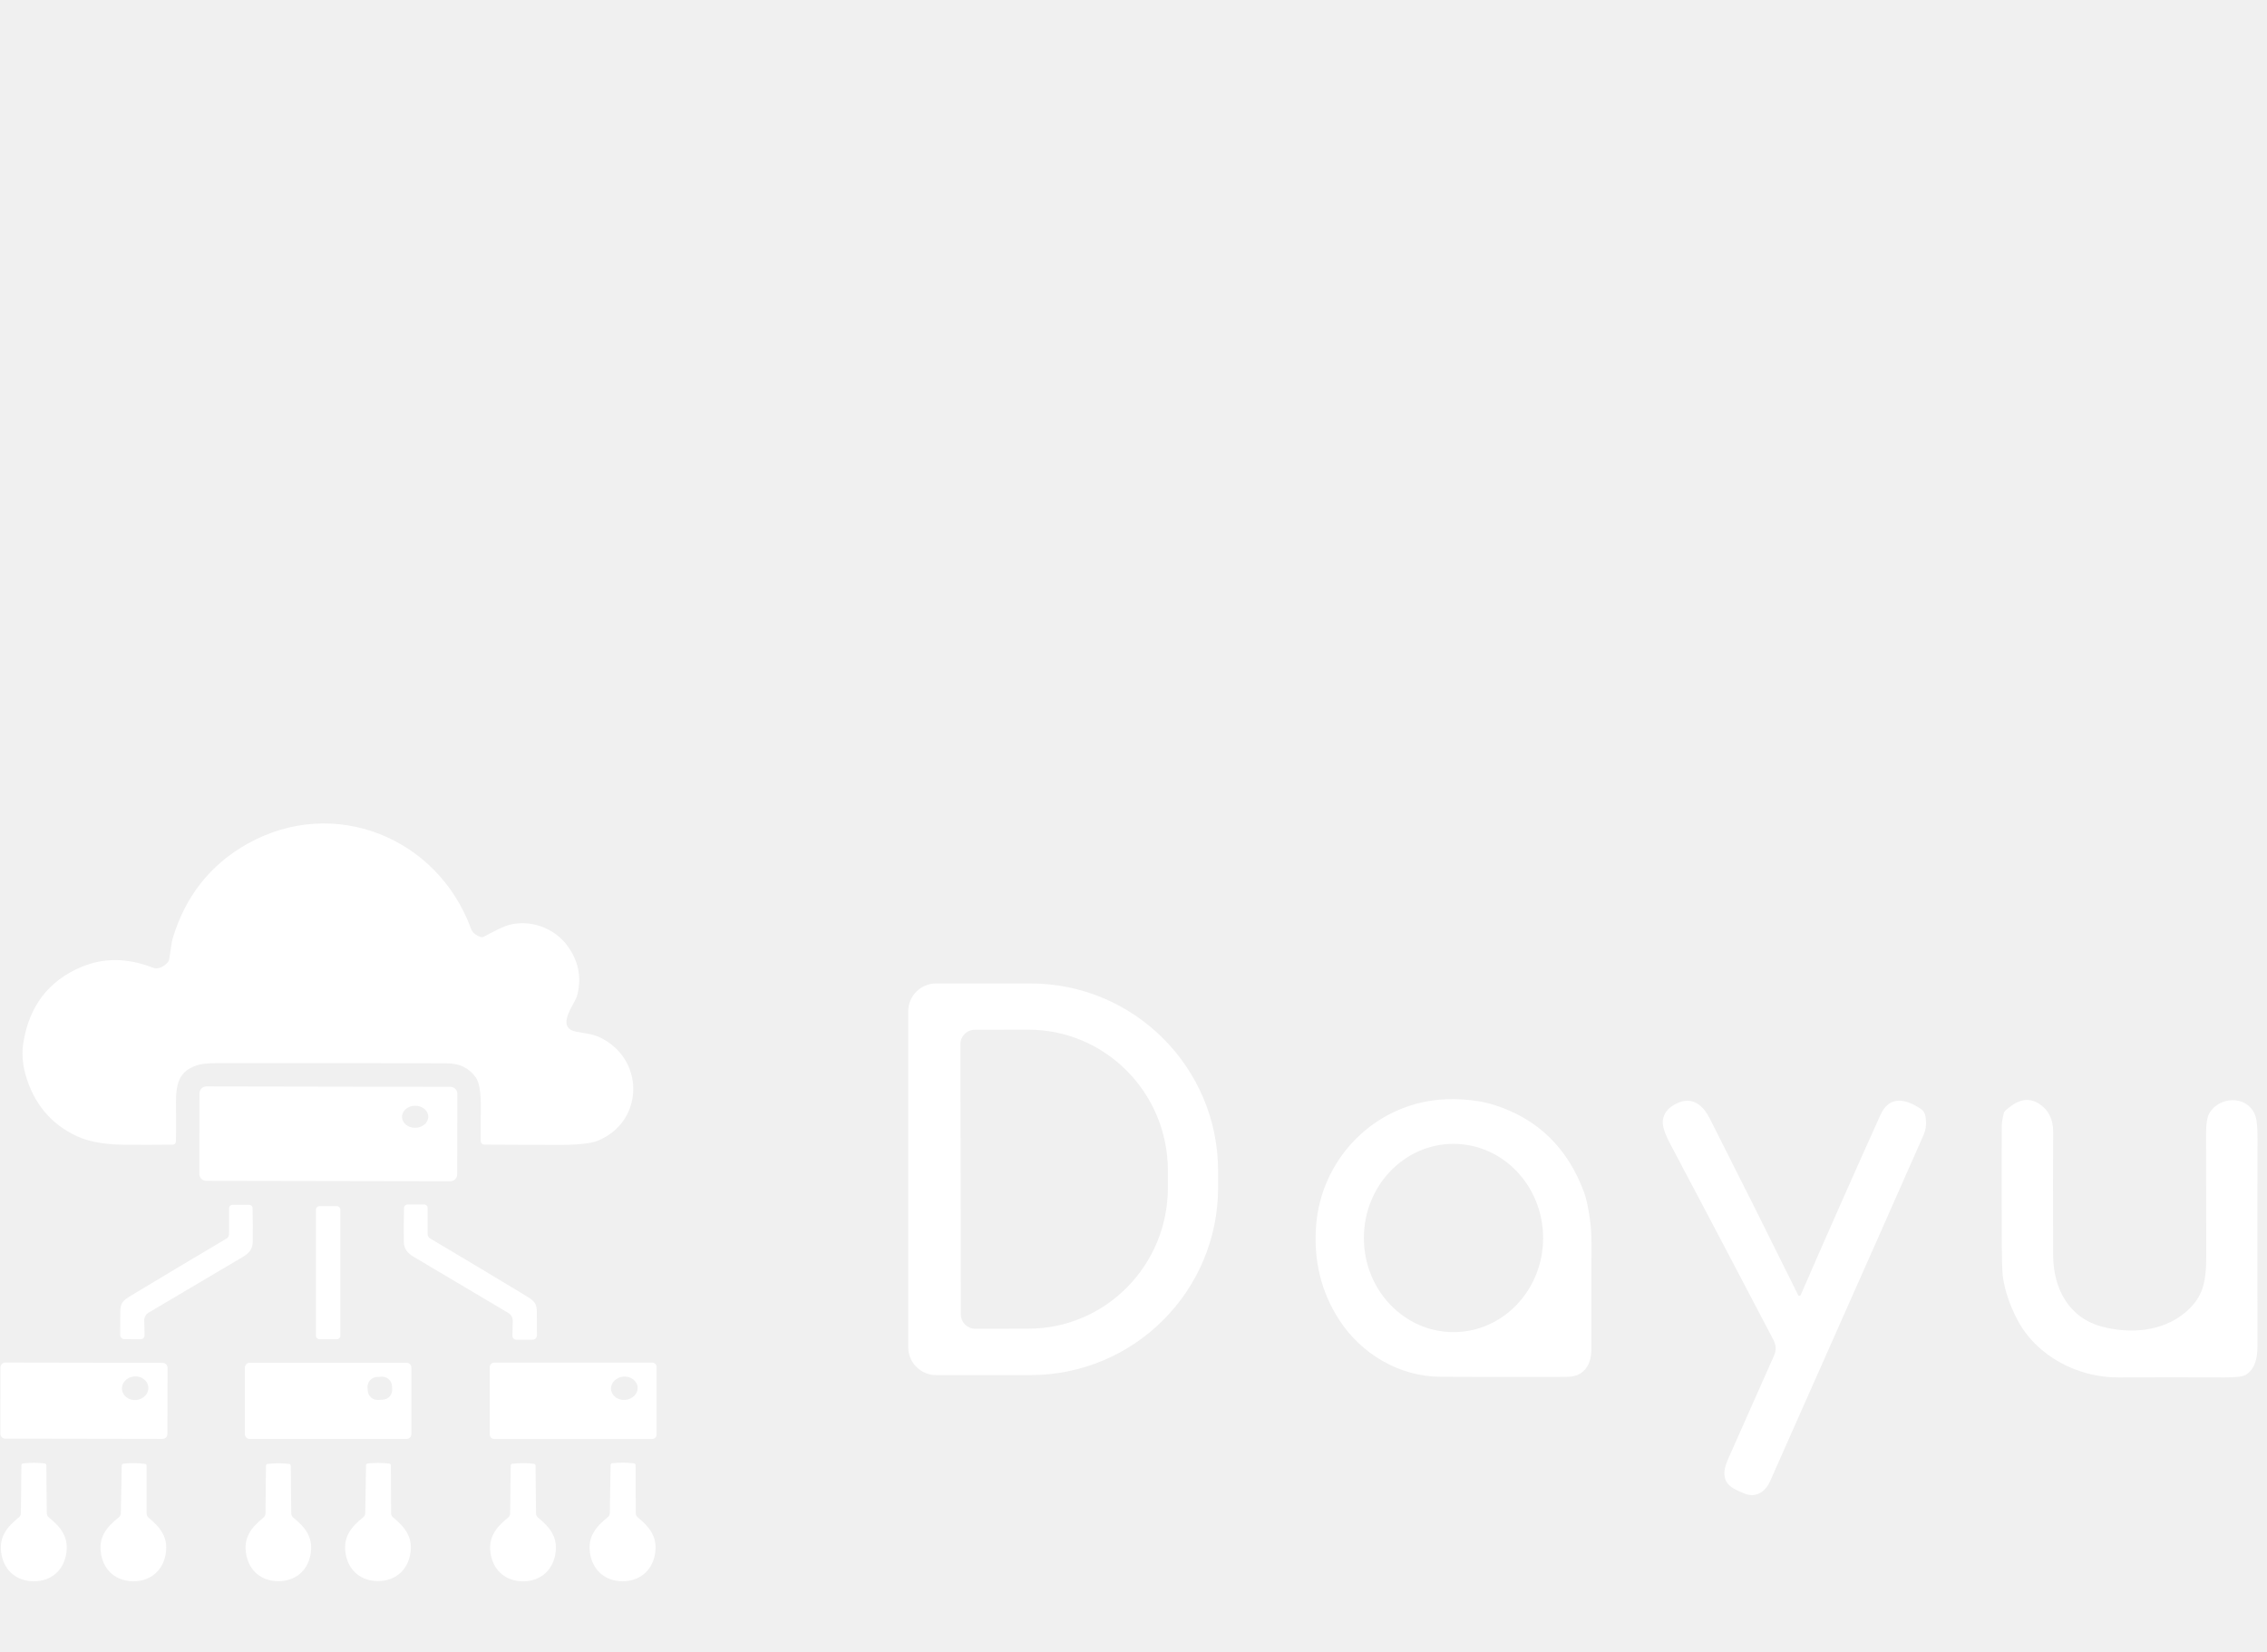
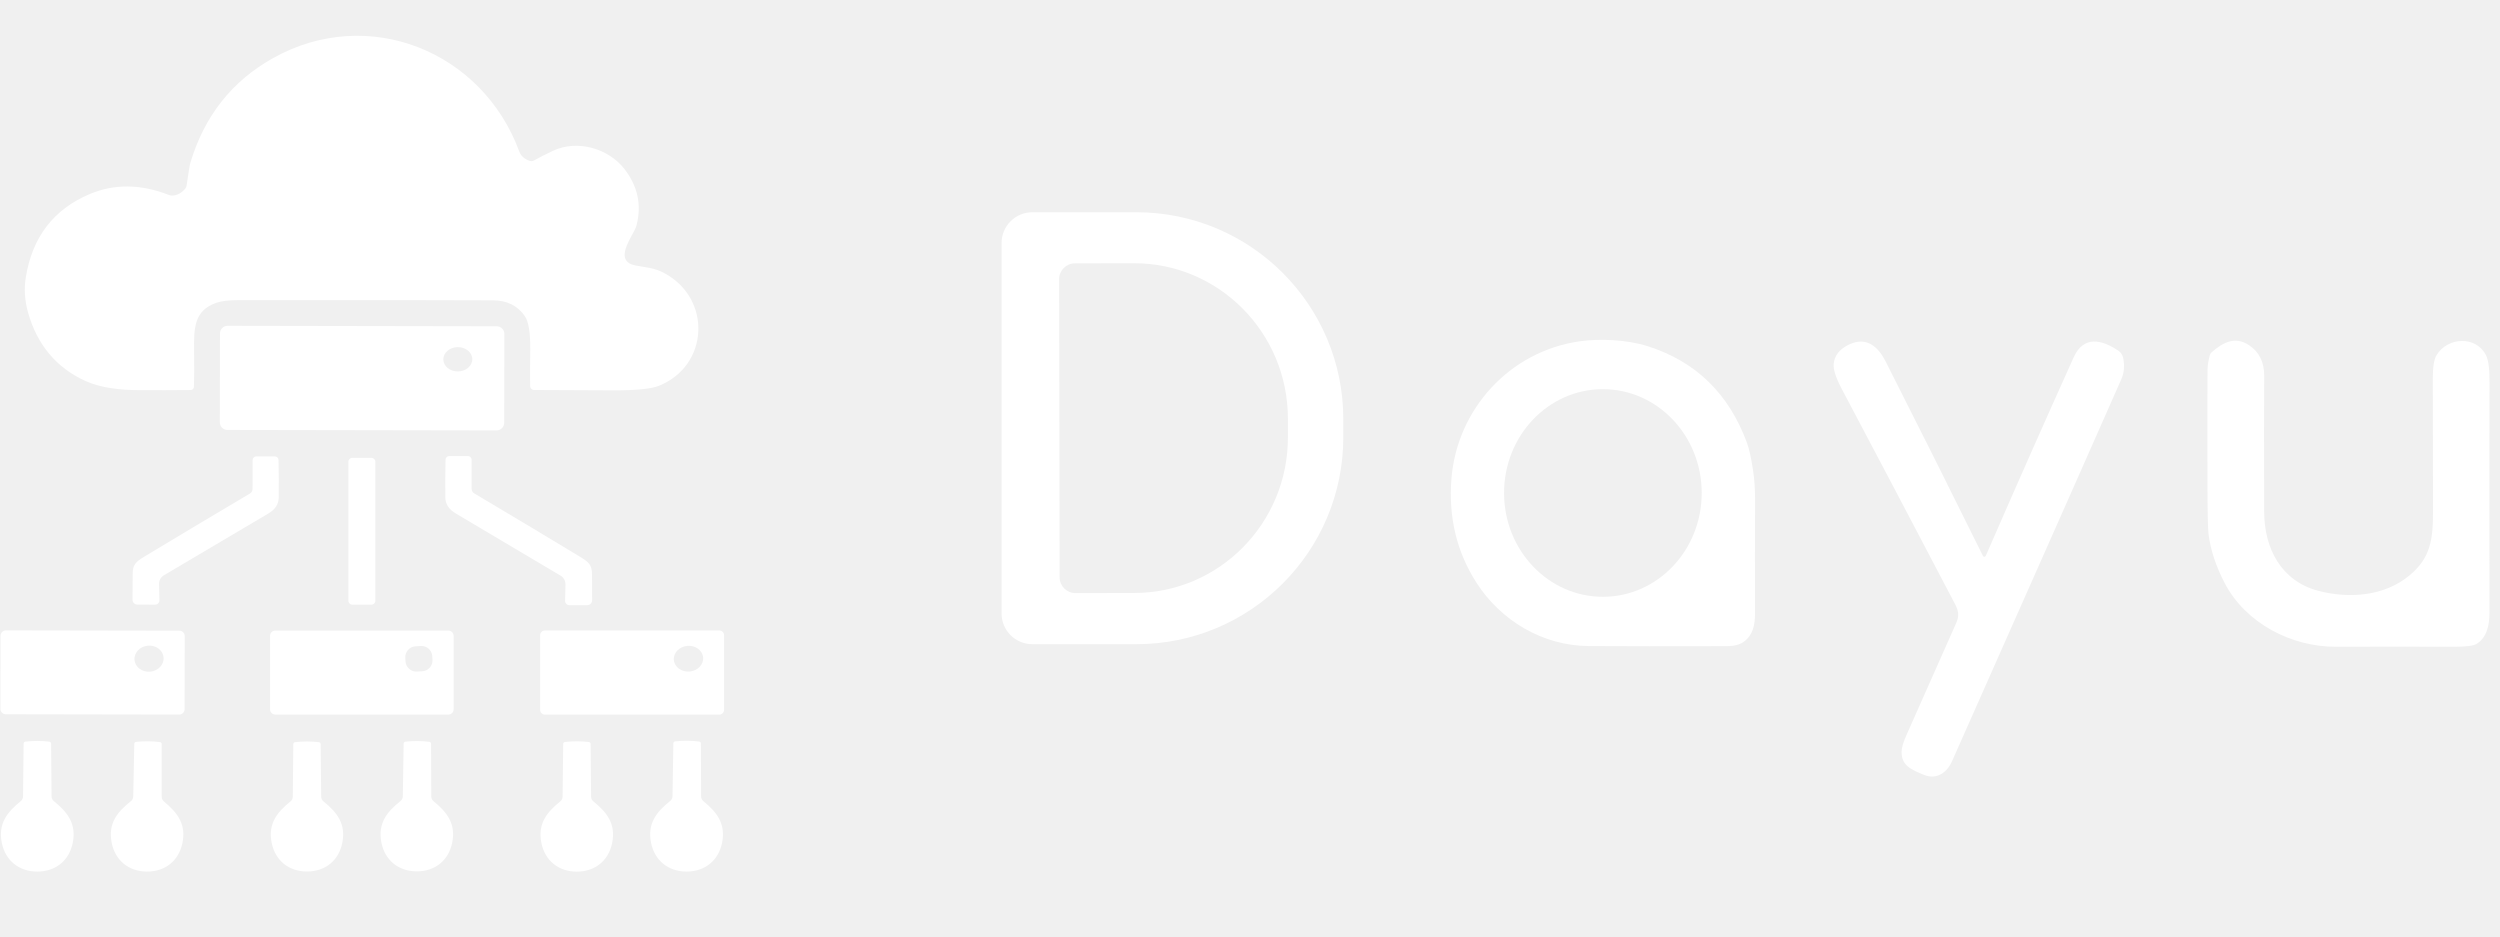
- <svg xmlns="http://www.w3.org/2000/svg" version="1.1" viewBox="0.00 0.00 701.00 467.00" width="641.00" height="467.00">
+ <svg xmlns="http://www.w3.org/2000/svg" version="1.1" viewBox="0 224 701 260" width="641.00" height="240.00">
  <g id="icon" transform="translate(-168 191)">
    <path fill="#ffffff" d="  M 221.46 141.13  Q 214.41 141.20 206.75 141.16  C 201.95 141.14 196.31 140.60 191.87 138.56  Q 179.69 132.95 175.86 119.37  Q 174.45 114.33 175.24 109.49  Q 177.99 92.60 193.14 86.19  Q 203.53 81.80 215.37 86.44  A 2.39 2.35 -34.7 0 0 216.35 86.61  Q 218.36 86.52 219.95 84.65  A 1.69 1.66 -21.1 0 0 220.32 83.83  Q 221.09 78.40 221.38 77.41  Q 227.27 57.75 244.55 48.07  C 271.21 33.13 303.27 46.08 313.63 74.31  Q 314.26 76.05 316.49 76.86  A 1.58 1.54 -49.5 0 0 317.79 76.74  Q 319.67 75.65 323.02 74.07  C 329.93 70.80 338.67 73.41 343.15 79.23  Q 348.66 86.40 346.50 94.87  A 6.43 6.00 68.2 0 1 345.95 96.29  C 344.10 99.77 340.62 105.08 346.10 106.19  C 349.01 106.78 351.37 106.74 354.50 108.47  C 367.62 115.72 366.75 134.31 352.78 139.94  Q 349.49 141.26 339.86 141.22  Q 321.30 141.15 317.76 141.12  A 1.12 1.11 -0.3 0 1 316.65 140.03  Q 316.58 137.59 316.68 129.87  Q 316.76 122.72 315.16 120.40  Q 312.13 116.01 306.23 115.98  Q 291.73 115.89 235.03 115.92  Q 230.73 115.92 228.60 116.69  C 222.51 118.87 222.32 123.51 222.42 130.36  Q 222.51 136.45 222.38 140.23  A 0.93 0.92 0.3 0 1 221.46 141.13  Z" />
    <path fill="#ffffff" d="  M 309.378 150.32  A 2.14 2.14 0.0 0 1 307.235 152.456  L 231.775 152.324  A 2.14 2.14 0.0 0 1 229.638 150.18  L 229.682 125.26  A 2.14 2.14 0.0 0 1 231.826 123.124  L 307.285 123.256  A 2.14 2.14 0.0 0 1 309.422 125.4  L 309.378 150.32  Z  M 300.43 132.453  A 4.06 3.41 -0.8 0 0 296.322 129.1  A 4.06 3.41 -0.8 0 0 292.31 132.567  A 4.06 3.41 -0.8 0 0 296.418 135.92  A 4.06 3.41 -0.8 0 0 300.43 132.453  Z" />
    <path fill="#ffffff" d="  M 211.49 201.31  L 206.52 201.30  A 1.36 1.36 0.0 0 1 205.16 199.92  Q 205.21 194.11 205.20 193.00  C 205.16 190.07 206.01 189.34 208.55 187.80  Q 220.98 180.29 238.09 170.15  A 1.50 1.50 0.0 0 0 238.82 168.87  L 238.83 160.78  A 1.04 1.04 0.0 0 1 239.88 159.74  L 245.06 159.74  A 1.05 1.04 89.5 0 1 246.10 160.77  Q 246.22 166.11 246.15 171.30  Q 246.12 174.05 243.27 175.74  Q 214.83 192.60 214.05 193.02  A 2.79 2.79 0.0 0 0 212.60 195.54  L 212.70 200.07  A 1.20 1.20 0.0 0 1 211.49 201.31  Z" />
    <path fill="#ffffff" d="  M 326.45 200.22  L 326.56 195.66  A 2.81 2.81 0.0 0 0 325.10 193.13  Q 324.32 192.71 295.76 175.72  Q 292.90 174.02 292.87 171.25  Q 292.81 166.04 292.93 160.67  A 1.05 1.05 0.0 0 1 293.98 159.64  L 299.19 159.64  A 1.05 1.05 0.0 0 1 300.24 160.69  L 300.24 168.82  A 1.51 1.50 15.6 0 0 300.97 170.11  Q 318.15 180.32 330.64 187.89  C 333.19 189.44 334.04 190.18 334.00 193.12  Q 333.99 194.24 334.03 200.08  A 1.37 1.37 0.0 0 1 332.66 201.46  L 327.66 201.46  A 1.21 1.21 0.0 0 1 326.45 200.22  Z" />
    <rect fill="#ffffff" x="265.69" y="160.15" width="7.56" height="41.16" rx="1.09" />
    <path fill="#ffffff" d="  M 219.762 230.635  A 1.50 1.50 0.0 0 1 218.259 232.132  L 169.619 232.048  A 1.50 1.50 0.0 0 1 168.122 230.545  L 168.158 210.025  A 1.50 1.50 0.0 0 1 169.661 208.528  L 218.3 208.613  A 1.50 1.50 0.0 0 1 219.798 210.115  L 219.762 230.635  Z  M 213.861 216.068  A 4.09 3.66 -5.5 0 0 209.439 212.817  A 4.09 3.66 -5.5 0 0 205.719 216.852  A 4.09 3.66 -5.5 0 0 210.141 220.103  A 4.09 3.66 -5.5 0 0 213.861 216.068  Z" />
    <path fill="#ffffff" d="  M 295.20 230.65  A 1.49 1.49 0.0 0 1 293.71 232.14  L 245.21 232.14  A 1.49 1.49 0.0 0 1 243.72 230.65  L 243.72 210.07  A 1.49 1.49 0.0 0 1 245.21 208.58  L 293.71 208.58  A 1.49 1.49 0.0 0 1 295.20 210.07  L 295.20 230.65  Z  M 289.21 215.746  A 3.05 3.05 0.0 0 0 285.969 212.9  L 284.493 212.995  A 3.05 3.05 0.0 0 0 281.646 216.236  L 281.71 217.233  A 3.05 3.05 0.0 0 0 284.951 220.08  L 286.428 219.985  A 3.05 3.05 0.0 0 0 289.274 216.744  L 289.21 215.746  Z" />
    <path fill="#ffffff" d="  M 371.03 230.80  A 1.35 1.35 0.0 0 1 369.68 232.15  L 320.80 232.15  A 1.35 1.35 0.0 0 1 319.45 230.80  L 319.45 209.90  A 1.35 1.35 0.0 0 1 320.80 208.55  L 369.68 208.55  A 1.35 1.35 0.0 0 1 371.03 209.90  L 371.03 230.80  Z  M 365.155 216.118  A 4.12 3.61 -4.9 0 0 360.742 212.873  A 4.12 3.61 -4.9 0 0 356.945 216.822  A 4.12 3.61 -4.9 0 0 361.358 220.067  A 4.12 3.61 -4.9 0 0 365.155 216.118  Z" />
    <path fill="#ffffff" d="  M 178.45 276.16  C 173.34 276.16 169.50 273.08 168.50 268.08  C 167.44 262.73 169.97 259.51 173.83 256.40  A 1.71 1.70 -19.2 0 0 174.46 255.10  L 174.62 240.27  A 0.56 0.55 -3.4 0 1 175.11 239.72  Q 176.74 239.53 178.48 239.53  Q 180.21 239.53 181.84 239.73  A 0.56 0.55 3.5 0 1 182.33 240.27  L 182.46 255.10  A 1.71 1.70 19.3 0 0 183.10 256.41  C 186.95 259.52 189.47 262.75 188.40 268.09  C 187.40 273.10 183.55 276.17 178.45 276.16  Z" />
    <path fill="#ffffff" d="  M 209.50 239.63  Q 211.23 239.64 212.85 239.85  A 0.56 0.55 4.0 0 1 213.34 240.40  L 213.34 255.19  A 1.70 1.69 19.8 0 0 213.96 256.50  C 217.77 259.64 220.26 262.88 219.14 268.20  C 218.10 273.18 214.24 276.21 209.14 276.16  C 204.05 276.11 200.25 273.00 199.30 268.00  C 198.29 262.66 200.84 259.47 204.71 256.41  A 1.70 1.69 -18.7 0 0 205.36 255.11  L 205.65 240.32  A 0.56 0.55 -2.9 0 1 206.15 239.79  Q 207.77 239.61 209.50 239.63  Z" />
    <path fill="#ffffff" d="  M 284.82 276.10  C 279.72 276.07 275.91 272.98 274.94 267.99  C 273.91 262.65 276.45 259.45 280.31 256.37  A 1.70 1.69 -18.9 0 0 280.95 255.06  L 281.18 240.27  A 0.56 0.55 -3.1 0 1 281.67 239.73  Q 283.30 239.55 285.03 239.56  Q 286.76 239.57 288.38 239.77  A 0.56 0.55 3.8 0 1 288.87 240.32  L 288.93 255.11  A 1.70 1.69 19.6 0 0 289.56 256.42  C 293.38 259.54 295.88 262.77 294.79 268.10  C 293.76 273.09 289.91 276.13 284.82 276.10  Z" />
    <path fill="#ffffff" d="  M 360.45 276.16  C 355.34 276.12 351.51 273.02 350.54 268.01  C 349.50 262.65 352.06 259.44 355.93 256.35  A 1.71 1.70 -18.9 0 0 356.57 255.04  L 356.81 240.19  A 0.57 0.55 -3.1 0 1 357.31 239.65  Q 358.94 239.47 360.68 239.48  Q 362.42 239.49 364.04 239.69  A 0.57 0.55 3.8 0 1 364.53 240.24  L 364.59 255.09  A 1.71 1.70 19.6 0 0 365.21 256.40  C 369.05 259.54 371.56 262.79 370.46 268.13  C 369.43 273.13 365.56 276.19 360.45 276.16  Z" />
    <path fill="#ffffff" d="  M 254.08 276.14  C 249.00 276.14 245.17 273.08 244.18 268.10  C 243.11 262.78 245.63 259.57 249.46 256.48  A 1.70 1.69 -19.3 0 0 250.10 255.17  L 250.24 240.41  A 0.56 0.55 -3.5 0 1 250.73 239.87  Q 252.35 239.68 254.08 239.68  Q 255.80 239.68 257.42 239.87  A 0.56 0.55 3.4 0 1 257.91 240.41  L 258.06 255.17  A 1.70 1.69 19.2 0 0 258.69 256.47  C 262.53 259.57 265.04 262.78 263.98 268.10  C 262.99 273.08 259.17 276.14 254.08 276.14  Z" />
    <path fill="#ffffff" d="  M 329.72 276.18  C 324.63 276.17 320.80 273.10 319.80 268.11  C 318.75 262.77 321.27 259.56 325.12 256.46  A 1.70 1.69 -19.2 0 0 325.75 255.16  L 325.92 240.36  A 0.56 0.55 -3.4 0 1 326.41 239.82  Q 328.03 239.63 329.77 239.63  Q 331.50 239.63 333.12 239.83  A 0.56 0.55 3.5 0 1 333.61 240.37  L 333.74 255.17  A 1.70 1.69 19.3 0 0 334.37 256.47  C 338.21 259.58 340.73 262.80 339.65 268.13  C 338.65 273.12 334.81 276.18 329.72 276.18  Z" />
  </g>
  <g id="wordmark" transform="translate(220 0)">
    <path fill="#ffffff" d="  M 60.84 290.91  A 8.63 8.63 0.0 0 1 69.47 282.28  L 98.61 282.28  A 58.05 58.01 0.0 0 1 156.66 340.29  L 156.66 345.39  A 58.05 58.01 0.0 0 1 98.61 403.40  L 69.47 403.40  A 8.63 8.63 0.0 0 1 60.84 394.77  L 60.84 290.91  Z  M 76.98 301.05  L 77.12 384.65  A 4.43 4.43 0.0 0 0 81.56 389.07  L 98.08 389.04  A 43.60 43.13 89.9 0 0 141.13 345.36  L 141.13 340.10  A 43.60 43.13 89.9 0 0 97.92 296.58  L 81.40 296.61  A 4.43 4.43 0.0 0 0 76.98 301.05  Z" />
    <path fill="#ffffff" d="  M 268.97 402.71  C 267.10 404.06 264.82 403.95 262.42 403.95  Q 240.77 404.01 225.50 403.92  C 212.55 403.85 200.86 396.78 194.07 386.26  Q 185.70 373.31 186.98 357.03  C 188.52 337.55 203.29 321.24 223.00 318.46  C 228.39 317.70 236.07 317.94 242.07 319.86  Q 262.24 326.30 269.83 346.89  Q 270.77 349.42 271.57 354.75  Q 272.13 358.47 272.12 362.77  Q 272.07 378.77 272.11 394.76  C 272.12 398.06 271.48 400.89 268.97 402.71  Z  M 229.399 331.89  A 29.11 27.71 -90.1 0 0 201.74 361.048  A 29.11 27.71 -90.1 0 0 229.501 390.11  A 29.11 27.71 -90.1 0 0 257.16 360.952  A 29.11 27.71 -90.1 0 0 229.399 331.89  Z" />
    <path fill="#ffffff" d="  M 336.02 378.65  A 0.44 0.43 -46.2 0 0 336.81 378.63  Q 349.24 350.06 361.46 322.96  C 364.27 316.73 369.39 318.02 373.97 321.09  A 3.30 3.27 11.7 0 1 375.35 323.17  Q 375.99 326.44 374.82 329.10  Q 369.48 341.30 327.31 436.30  C 325.95 439.37 323.01 441.53 319.42 440.02  C 315.96 438.57 313.11 437.48 313.21 433.46  Q 313.25 431.85 314.59 428.84  Q 322.90 410.22 328.58 397.33  C 329.76 394.64 328.66 393.06 327.45 390.74  Q 309.60 356.68 296.44 331.85  Q 293.98 327.21 294.16 324.87  Q 294.45 321.25 298.59 319.32  C 303.44 317.07 306.67 320.06 308.70 324.06  Q 322.88 352.05 336.02 378.65  Z" />
    <path fill="#ffffff" d="  M 400.19 321.51  C 403.42 318.66 406.84 317.01 410.66 319.58  Q 414.93 322.45 414.88 328.20  Q 414.79 340.97 414.87 366.28  C 414.91 376.60 419.67 385.71 430.05 388.43  C 438.70 390.70 448.59 389.96 455.61 384.12  C 461.54 379.20 462.24 374.12 462.22 365.87  Q 462.18 350.93 462.16 328.84  Q 462.15 324.06 463.22 322.33  C 466.37 317.18 474.40 316.89 477.10 322.44  Q 478.12 324.52 478.06 330.20  Q 478.01 335.03 478.04 394.69  C 478.04 398.04 477.32 401.59 474.39 403.34  Q 473.05 404.13 468.03 404.12  Q 451.43 404.06 434.99 404.12  C 422.50 404.16 409.68 397.54 403.79 386.24  Q 400.09 379.13 399.27 372.53  Q 399.00 370.38 398.97 358.01  Q 398.92 332.32 398.99 326.50  Q 399.01 324.73 399.60 322.47  A 1.88 1.84 -14.1 0 1 400.19 321.51  Z" />
  </g>
</svg>
